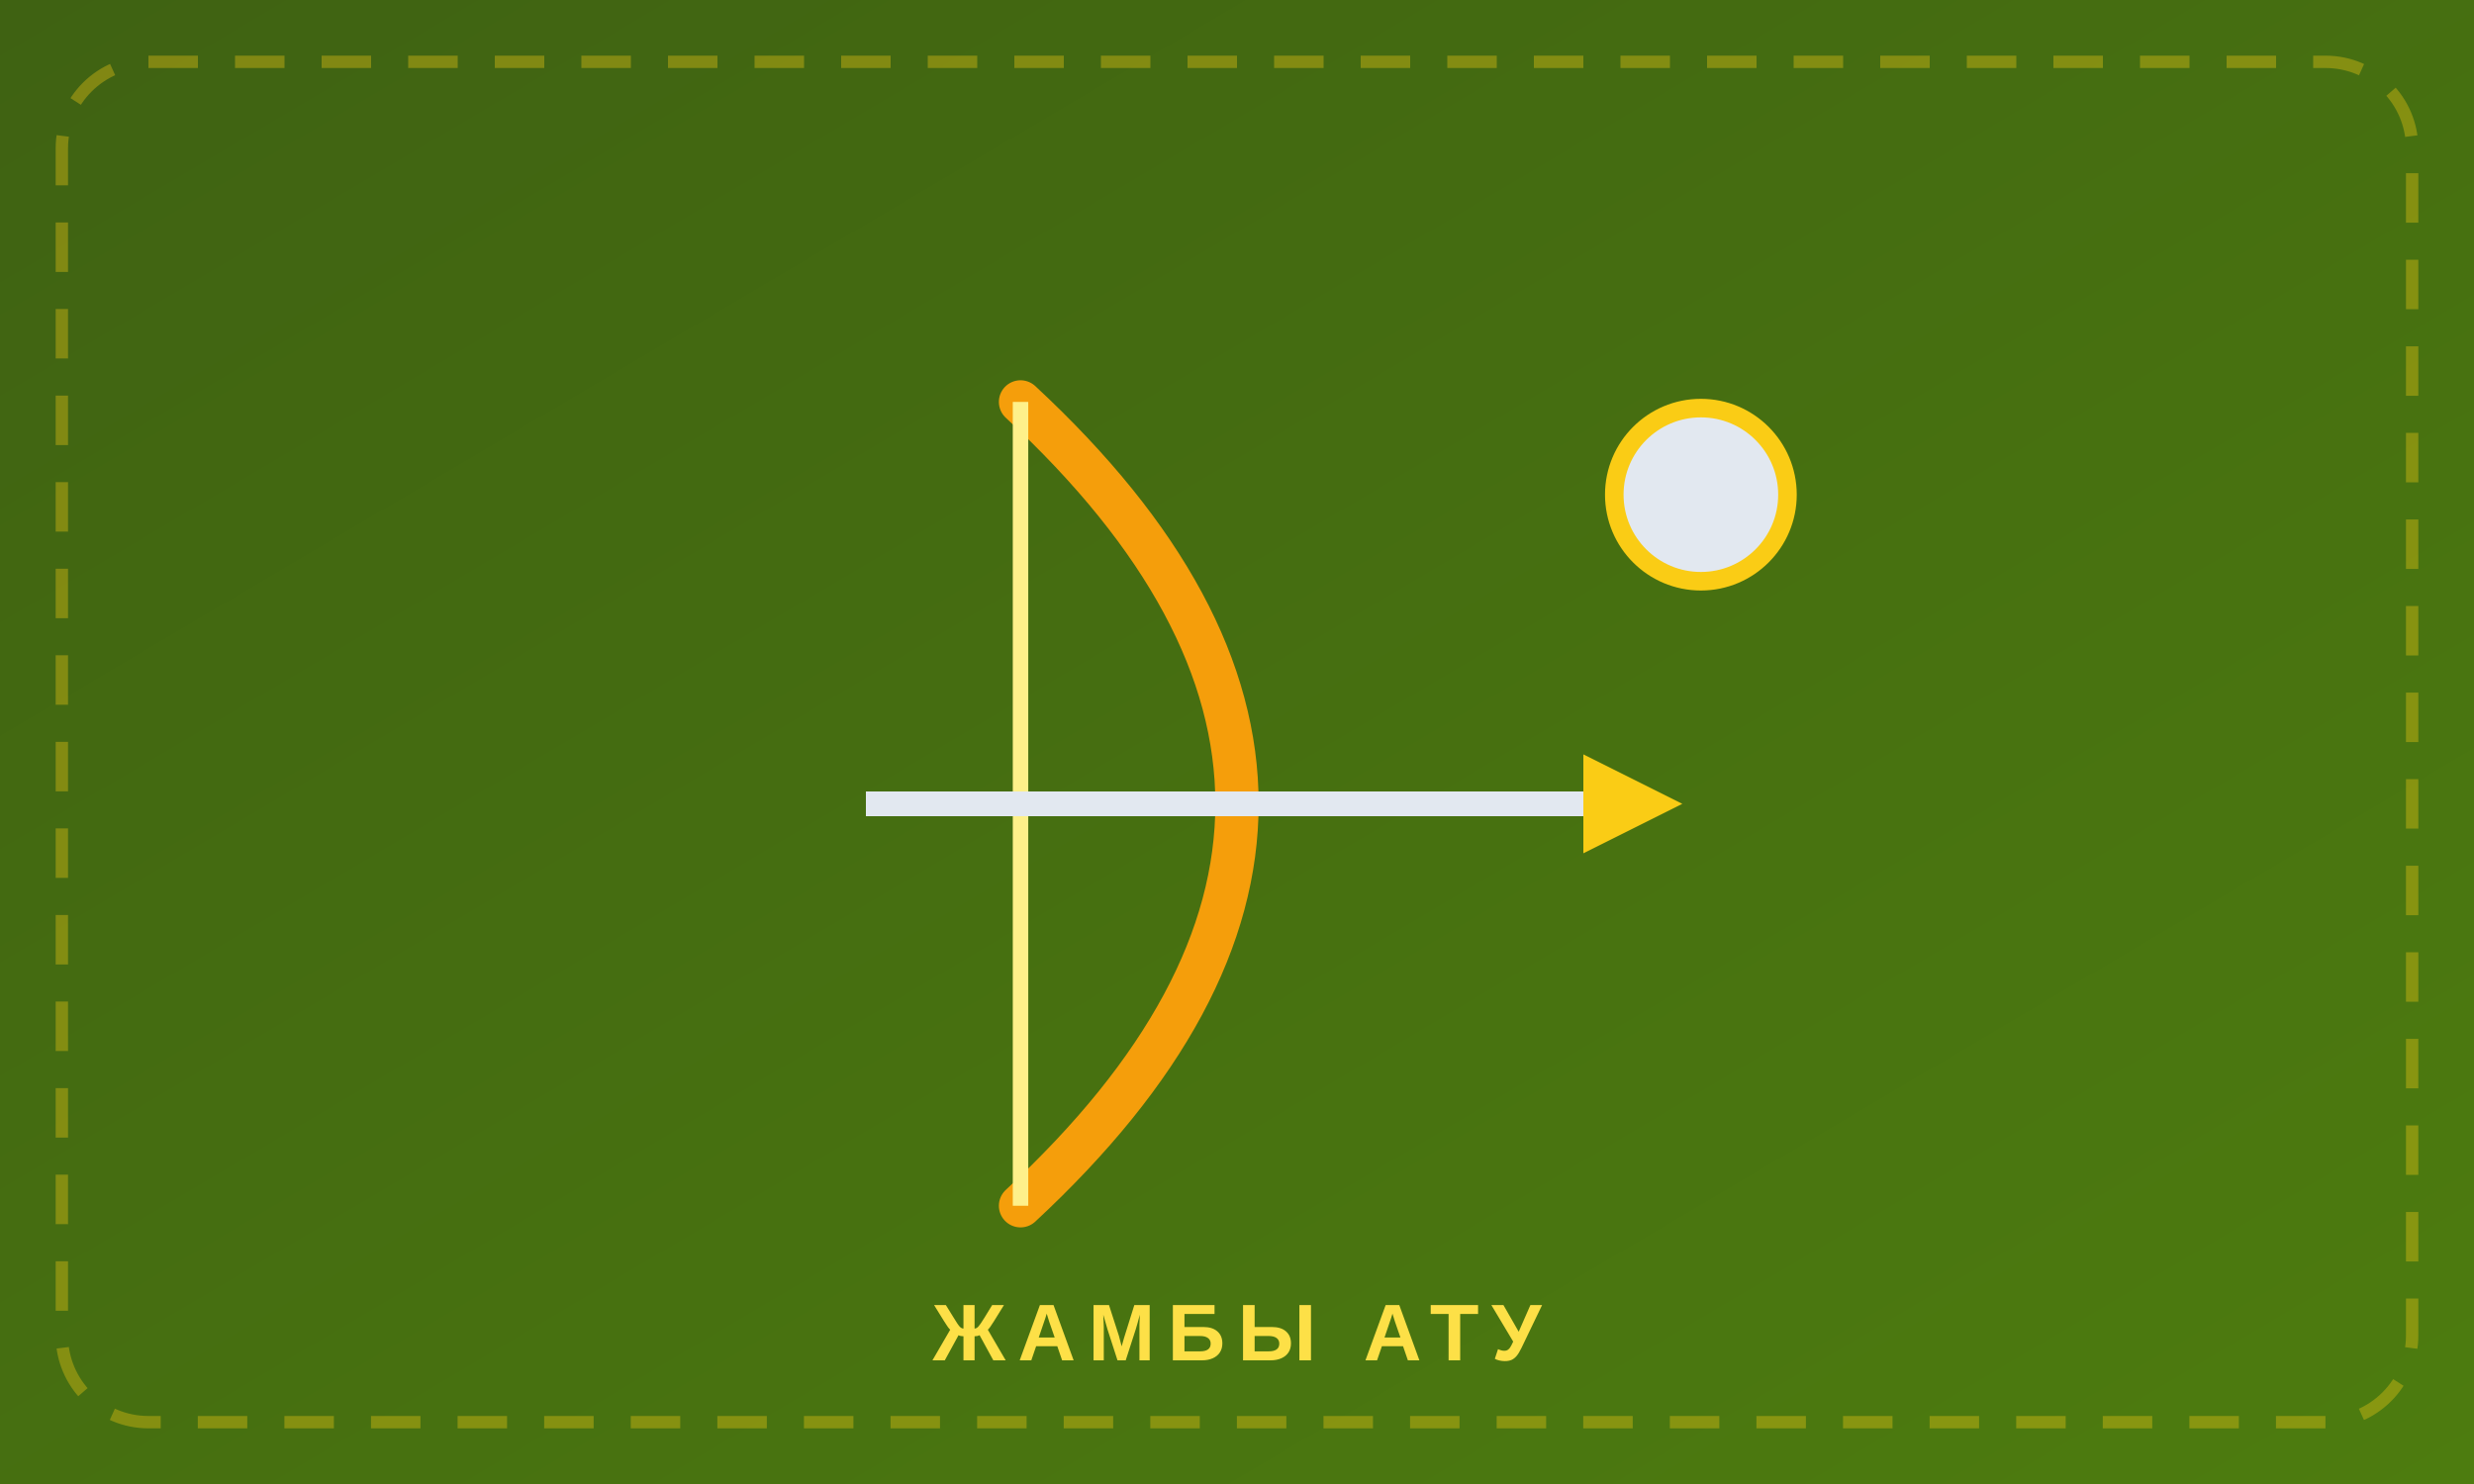
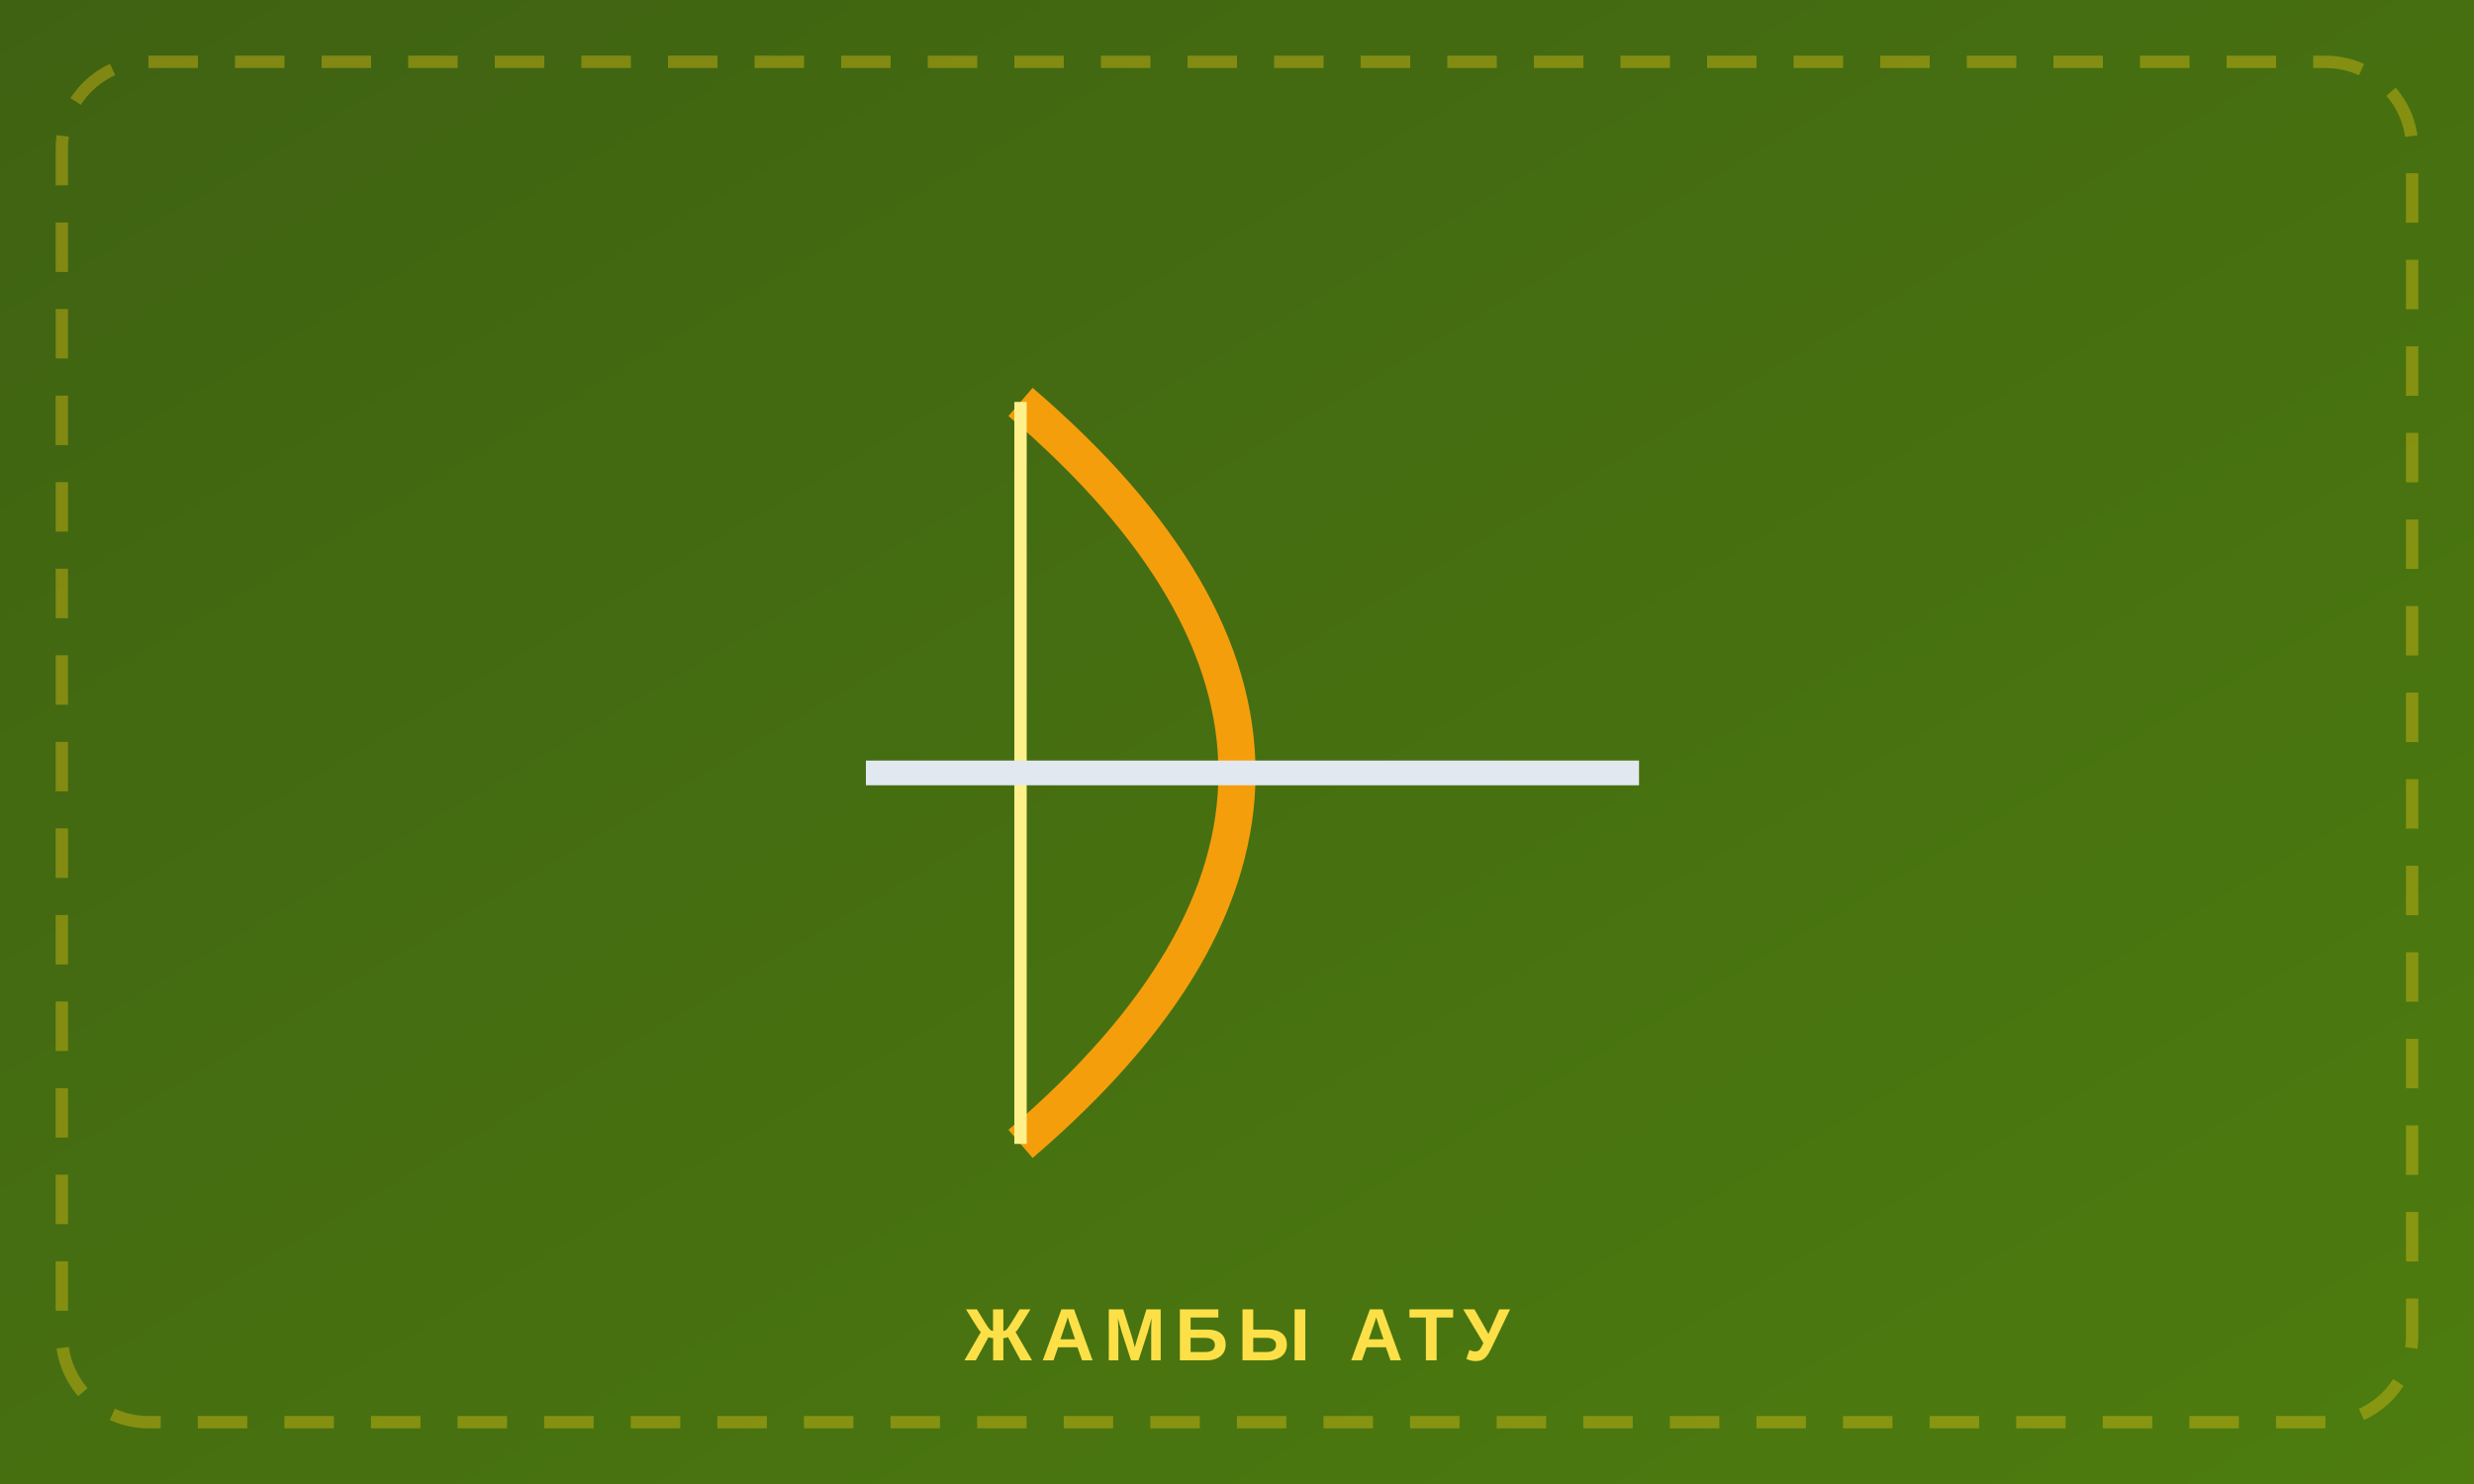
<svg xmlns="http://www.w3.org/2000/svg" viewBox="0 0 400 240" width="400" height="240">
  <defs>
    <linearGradient id="g_zhamby" x1="0" y1="0" x2="1" y2="1">
      <stop offset="0%" stop-color="#3f6212" />
      <stop offset="100%" stop-color="#4d7c0f" />
    </linearGradient>
  </defs>
  <rect width="400" height="240" fill="url(#g_zhamby)" />
  <rect x="10" y="10" width="380" height="220" rx="14" fill="none" stroke="#facc15" stroke-opacity="0.35" stroke-width="2" stroke-dasharray="8 6" />
-   <path d="M165 65 Q235 130 165 195" stroke="#f59e0b" stroke-width="7" fill="none" stroke-linecap="round" />
-   <line x1="165" y1="65" x2="165" y2="195" stroke="#fef08a" stroke-width="2.5" />
-   <line x1="140" y1="130" x2="265" y2="130" stroke="#e2e8f0" stroke-width="4" />
-   <polygon points="272,130 256,122 256,138" fill="#facc15" />
-   <circle cx="275" cy="80" r="14" fill="#e2e8f0" stroke="#facc15" stroke-width="3" />
-   <text x="200" y="220" fill="#fde047" font-family="Arial, sans-serif" font-size="13" font-weight="bold" letter-spacing="2" text-anchor="middle">ЖАМБЫ АТУ</text>
+   <path d="M165 65 Q235 125 165 185" stroke="#f59e0b" stroke-width="6" fill="none" />
+   <line x1="165" y1="65" x2="165" y2="185" stroke="#fef08a" stroke-width="2" />
+   <line x1="140" y1="125" x2="265" y2="125" stroke="#e2e8f0" stroke-width="4" />
+   <text x="200" y="220" fill="#fde047" font-family="Arial, sans-serif" font-size="12" font-weight="bold" letter-spacing="1.5" text-anchor="middle">ЖАМБЫ АТУ</text>
</svg>
